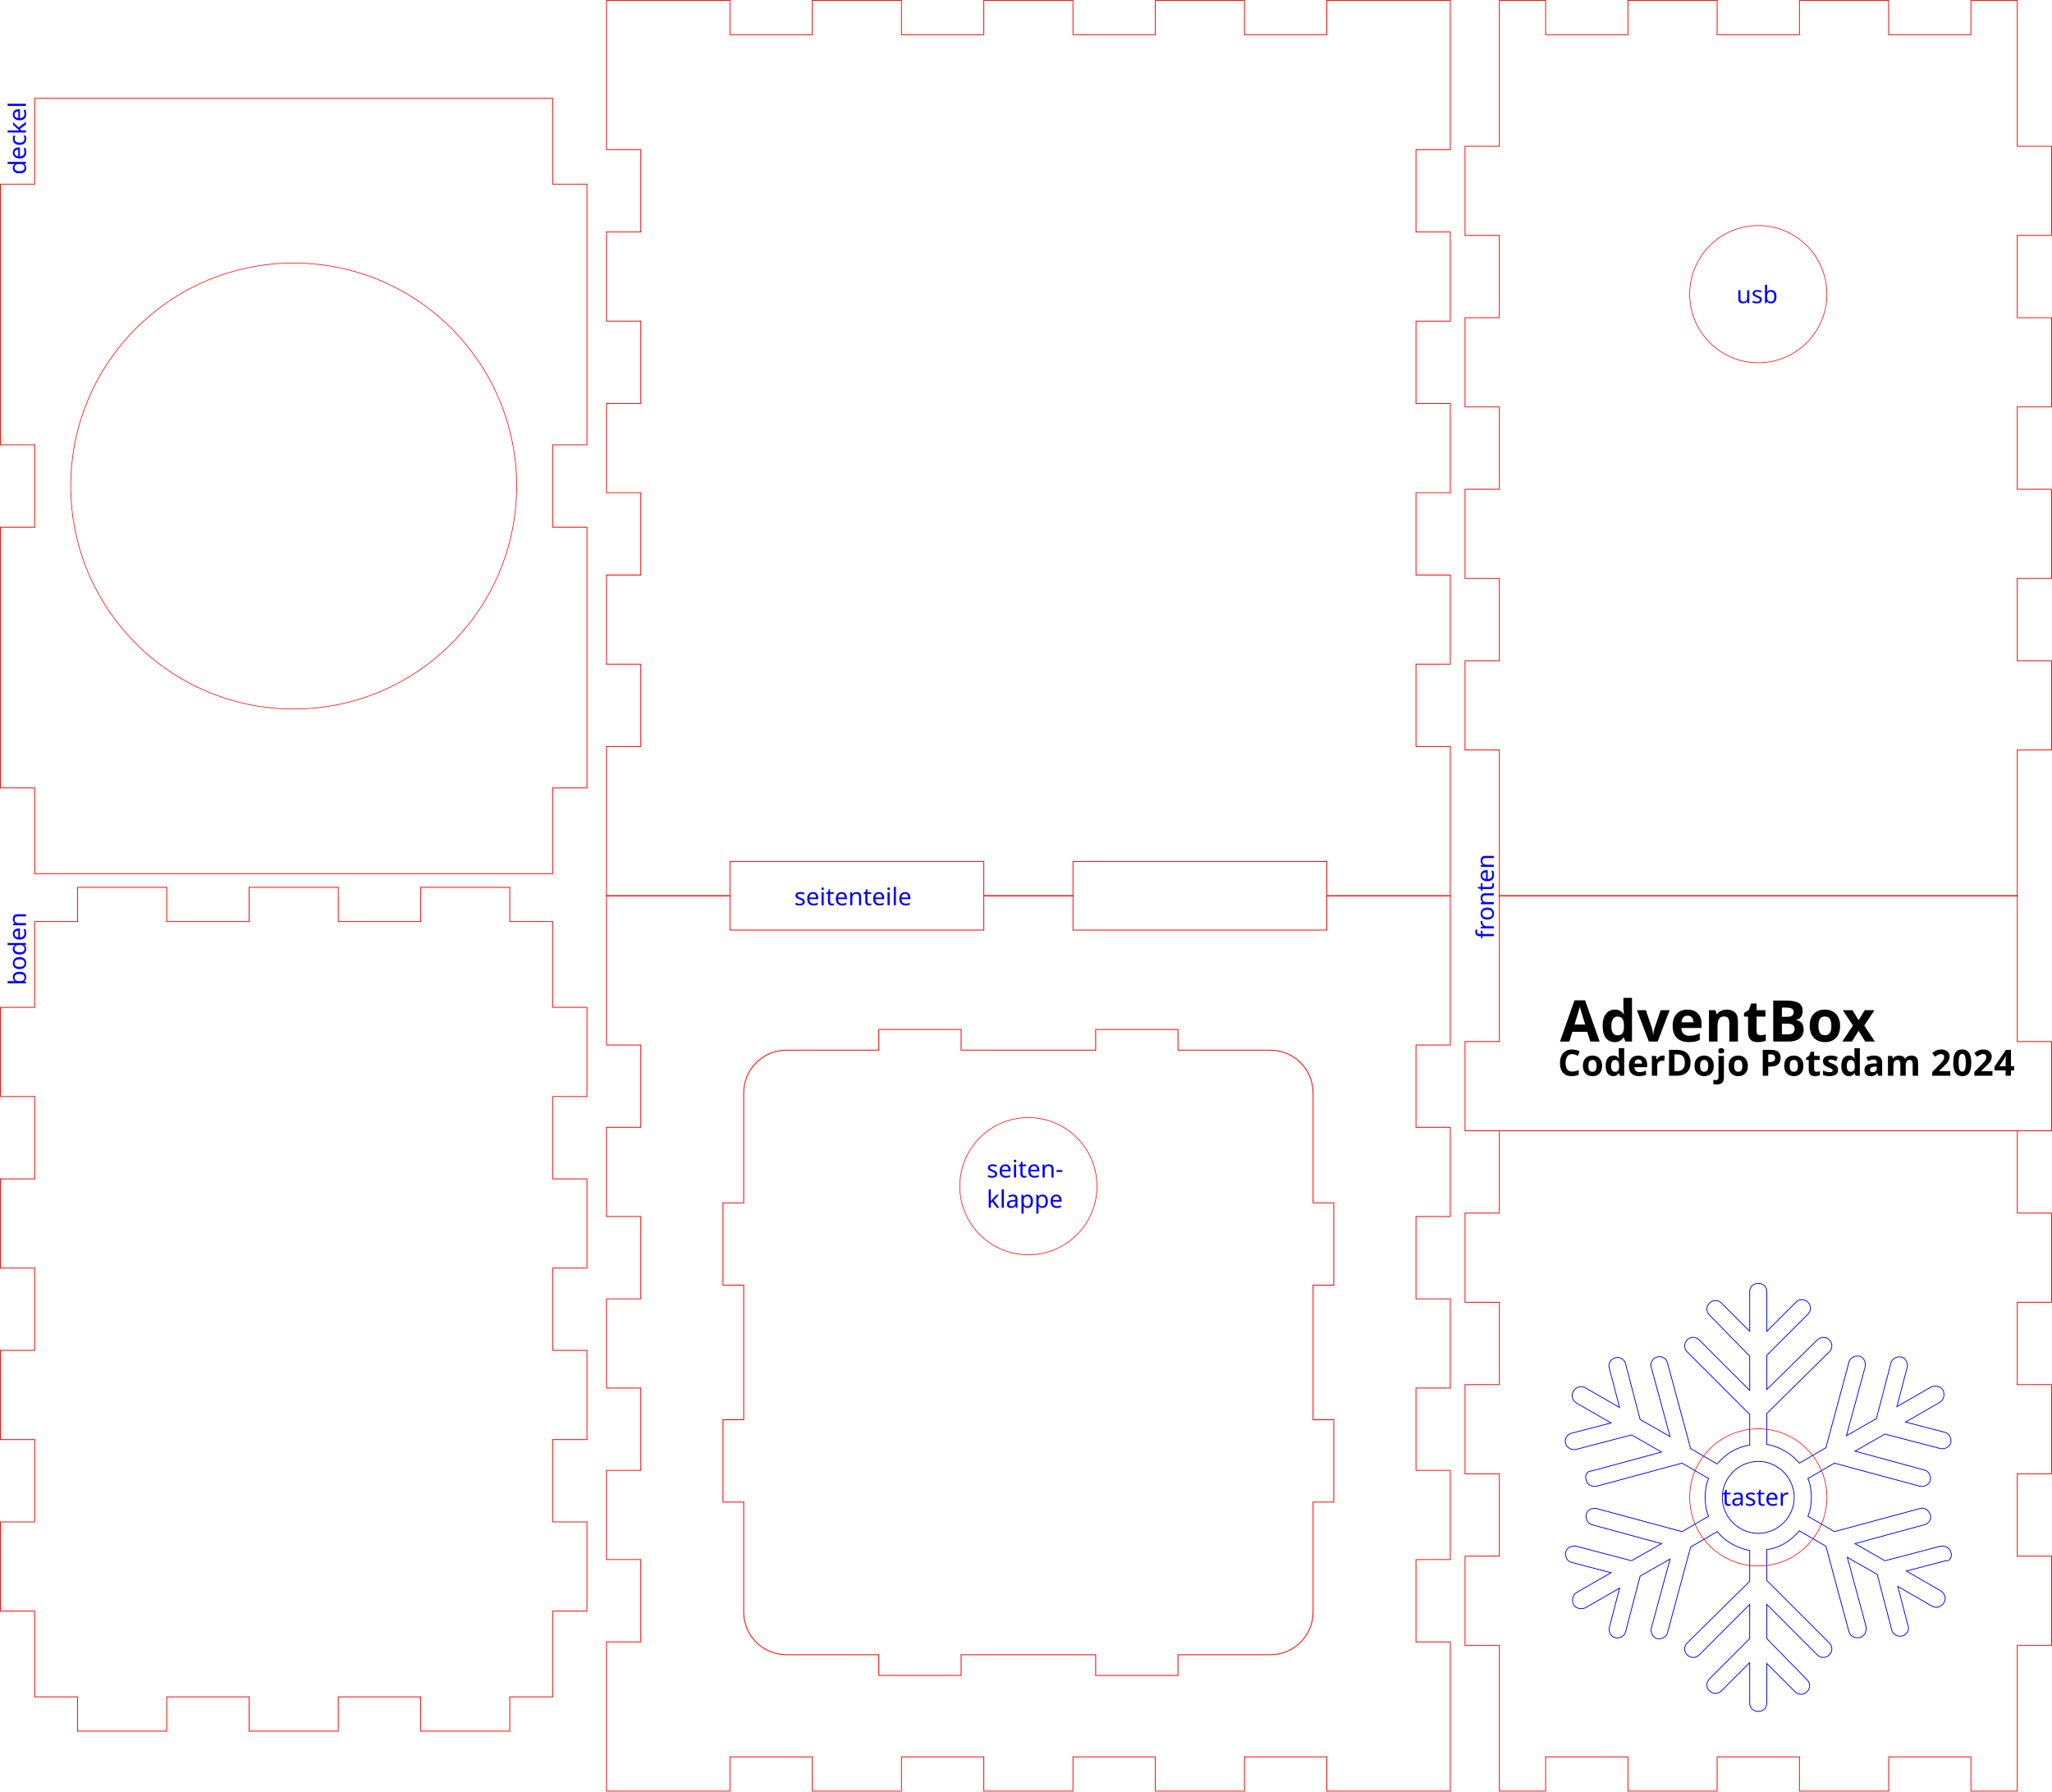
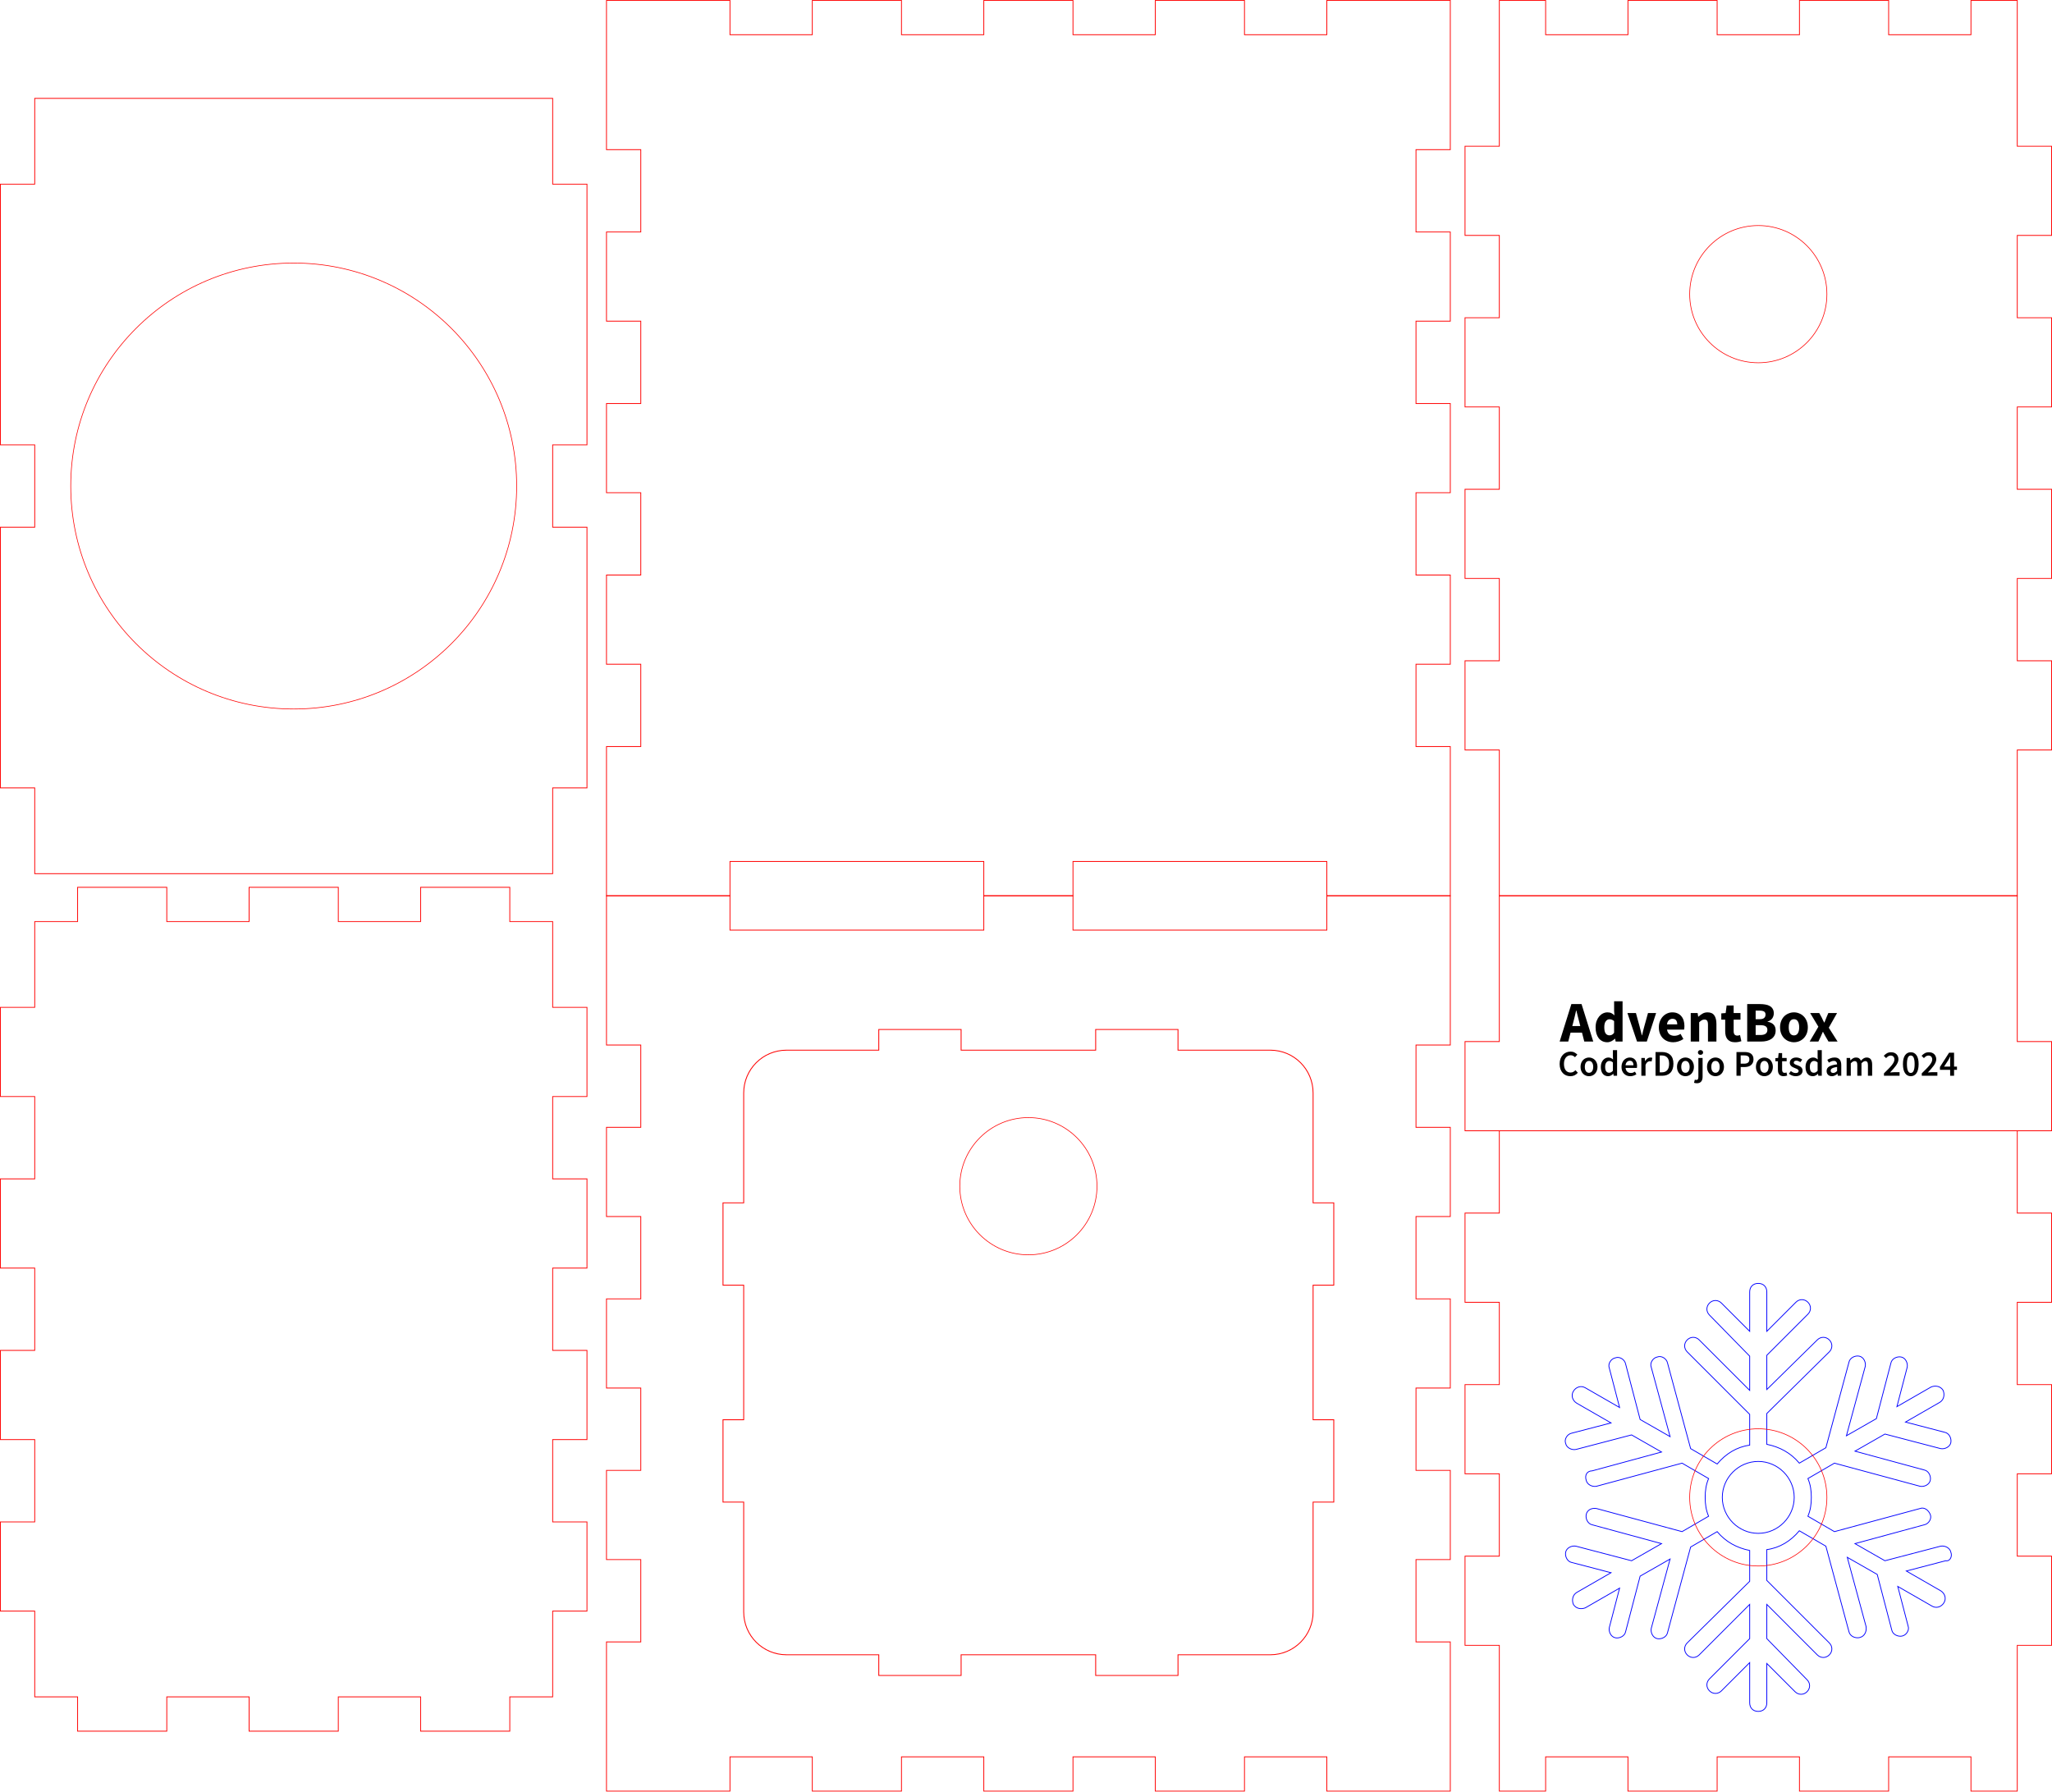
<svg xmlns="http://www.w3.org/2000/svg" width="239.294mm" height="208.9mm" viewBox="0 0 847.892 740.197" id="svg2" version="1.1">
  <defs id="defs4" />
-   <g id="layer3" style="display:inline" transform="translate(-337.1812,157.1031)">
+   <g id="layer3" style="display:none" transform="translate(-337.1812,157.1031)">
    <text xml:space="preserve" style="font-style:normal;font-weight:normal;line-height:0%;font-family:sans-serif;text-align:start;letter-spacing:0px;word-spacing:0px;text-anchor:start;fill:#000000;fill-opacity:1;stroke:none;stroke-width:1px;stroke-linecap:butt;stroke-linejoin:miter;stroke-opacity:1" x="84.923" y="347.925" id="text4157" transform="rotate(-90)">
      <tspan id="tspan4159" x="84.923" y="347.925" style="font-size:10px;line-height:1.25;text-align:start;text-anchor:start;fill:#0000ff">deckel</tspan>
    </text>
    <text xml:space="preserve" style="font-style:normal;font-weight:normal;line-height:0%;font-family:sans-serif;text-align:start;letter-spacing:0px;word-spacing:0px;text-anchor:start;fill:#000000;fill-opacity:1;stroke:none;stroke-width:1px;stroke-linecap:butt;stroke-linejoin:miter;stroke-opacity:1" x="-249.995" y="347.925" id="text4157-5" transform="rotate(-90)">
      <tspan id="tspan4159-2" x="-249.995" y="347.925" style="font-size:10px;line-height:1.25;text-align:start;text-anchor:start;fill:#0000ff">boden</tspan>
    </text>
    <text id="text6130" y="954.422" x="-230.755" style="font-style:normal;font-weight:normal;line-height:0%;font-family:sans-serif;text-align:start;letter-spacing:0px;word-spacing:0px;text-anchor:start;fill:#000000;fill-opacity:1;stroke:none;stroke-width:1px;stroke-linecap:butt;stroke-linejoin:miter;stroke-opacity:1" xml:space="preserve" transform="rotate(-90)">
      <tspan style="font-size:10px;line-height:1.25;text-align:start;text-anchor:start;fill:#0000ff" y="954.422" x="-230.755" id="tspan6132">fronten</tspan>
    </text>
    <text xml:space="preserve" style="font-style:normal;font-weight:normal;line-height:0%;font-family:sans-serif;text-align:start;letter-spacing:0px;word-spacing:0px;text-anchor:start;display:inline;fill:#000000;fill-opacity:1;stroke:none;stroke-width:1px;stroke-linecap:butt;stroke-linejoin:miter;stroke-opacity:1" x="1054.662" y="-31.844" id="text6134">
      <tspan id="tspan6136" x="1054.662" y="-31.844" style="font-size:10px;line-height:1.25;text-align:start;text-anchor:start;fill:#0000ff">usb</tspan>
    </text>
    <text xml:space="preserve" style="font-style:normal;font-weight:normal;line-height:0%;font-family:sans-serif;text-align:start;letter-spacing:0px;word-spacing:0px;text-anchor:start;display:inline;fill:#000000;fill-opacity:1;stroke:none;stroke-width:1px;stroke-linecap:butt;stroke-linejoin:miter;stroke-opacity:1" x="1048.883" y="464.993" id="text4157-5-1">
      <tspan id="tspan4159-2-7" x="1048.883" y="464.993" style="font-size:10px;line-height:1.25;text-align:start;text-anchor:start;fill:#0000ff">taster</tspan>
    </text>
    <text xml:space="preserve" style="font-style:normal;font-weight:normal;line-height:0%;font-family:sans-serif;text-align:start;letter-spacing:0px;word-spacing:0px;text-anchor:start;display:inline;fill:#000000;fill-opacity:1;stroke:none;stroke-width:1px;stroke-linecap:butt;stroke-linejoin:miter;stroke-opacity:1" x="744.882" y="329.394" id="text21">
      <tspan id="tspan21" x="744.882" y="329.394" style="font-size:10px;line-height:1.25;text-align:start;text-anchor:start;fill:#0000ff">seiten-</tspan>
      <tspan x="744.882" y="341.894" style="font-size:10px;line-height:1.25;text-align:start;text-anchor:start;fill:#0000ff" id="tspan22">klappe</tspan>
    </text>
+     <text xml:space="preserve" style="display:inline;font-style:normal;font-weight:normal;line-height:0%;font-family:sans-serif;text-align:start;letter-spacing:0px;word-spacing:0px;text-anchor:start;fill:#000000;fill-opacity:1;stroke:none;stroke-width:1px;stroke-linecap:butt;stroke-linejoin:miter;stroke-opacity:1" x="665.374" y="216.905" id="text4157-5-3" transform="translate(4.9164147e-6)">
+       <tspan id="tspan4159-2-1" x="665.374" y="216.905" style="font-size:10px;line-height:1.25;text-align:start;text-anchor:start;fill:#0000ff">seitenteile</tspan>
+     </text>
  </g>
  <g id="layer2" style="display:inline" transform="translate(-337.1812,157.1031)">
    <path style="display:inline;fill:none;fill-opacity:1;stroke:#0000ff;stroke-width:0.328;stroke-miterlimit:4;stroke-dasharray:none;stroke-opacity:1" id="path4" d="m 1143.274,484.193 c -0.354,-1.768 -2.476,-2.829 -4.244,-2.476 l -22.989,6.013 -12.379,-7.074 28.648,-7.781 c 1.768,-0.354 3.183,-2.476 2.476,-4.244 -0.707,-1.768 -2.476,-3.183 -4.244,-2.476 l -35.367,9.549 -10.964,-6.366 c 1.061,-2.476 1.415,-4.951 1.415,-7.781 0,-2.829 -0.354,-5.305 -1.415,-7.781 l 10.964,-6.366 35.367,9.549 c 1.769,0.354 3.891,-0.707 4.244,-2.476 0.354,-1.768 -0.707,-3.89 -2.476,-4.244 l -28.648,-7.781 12.379,-7.073 22.989,6.012 c 1.768,0.354 3.89,-0.707 4.244,-2.476 0.354,-1.768 -0.707,-3.89 -2.476,-4.244 l -16.269,-4.244 14.147,-8.134 c 1.769,-1.061 2.122,-3.183 1.415,-4.951 -1.061,-1.768 -3.183,-2.122 -4.951,-1.415 l -14.147,8.134 4.244,-16.269 c 0.354,-1.768 -0.707,-3.89 -2.476,-4.244 -1.768,-0.354 -3.89,0.707 -4.244,2.476 l -6.012,22.989 -12.379,7.073 7.781,-28.648 c 0.354,-1.769 -0.708,-3.891 -2.476,-4.244 -1.768,-0.354 -3.89,0.707 -4.244,2.476 l -9.549,35.368 -10.964,6.366 c -3.537,-4.244 -8.134,-6.72 -13.44,-7.781 v -12.732 l 25.818,-25.465 c 1.415,-1.415 1.415,-3.537 0,-4.951 -1.415,-1.415 -3.537,-1.415 -4.951,0 l -20.867,20.513 v -14.147 l 16.976,-16.977 c 1.415,-1.415 1.415,-3.537 0,-4.951 -1.415,-1.415 -3.537,-1.415 -4.952,0 l -12.025,12.025 v -16.269 c 0,-2.122 -1.415,-3.537 -3.537,-3.537 -2.122,0 -3.537,1.415 -3.537,3.537 v 16.269 l -11.671,-11.671 c -1.415,-1.415 -3.537,-1.415 -4.951,0 -1.415,1.415 -1.415,3.537 0,4.951 l 16.622,16.977 v 14.147 l -20.867,-20.867 c -1.415,-1.415 -3.537,-1.415 -4.952,0 -1.415,1.415 -1.415,3.537 0,4.951 l 25.818,25.818 v 12.732 c -5.305,0.707 -9.903,3.537 -13.44,7.781 l -10.964,-6.366 -9.549,-35.367 c -0.354,-1.768 -2.476,-3.183 -4.244,-2.476 -1.768,0.354 -3.183,2.476 -2.476,4.244 l 7.781,28.648 -12.378,-7.074 -6.012,-22.989 c -0.354,-1.768 -2.476,-3.183 -4.244,-2.476 -1.768,0.354 -3.183,2.476 -2.476,4.244 l 4.244,16.269 -14.147,-8.134 c -1.768,-1.061 -3.89,-0.354 -4.951,1.415 -1.061,1.768 -0.354,3.89 1.415,4.952 l 14.147,8.134 -16.269,4.244 c -1.768,0.354 -3.183,2.476 -2.476,4.244 0.354,1.769 2.476,2.83 4.244,2.476 l 22.989,-6.013 12.379,7.074 -28.648,7.781 c -2.122,0 -3.183,1.768 -2.476,3.89 0.354,1.769 2.476,2.83 4.244,2.476 l 35.367,-9.549 10.964,6.366 c -1.061,2.476 -1.415,4.951 -1.415,7.781 0,2.829 0.354,5.305 1.415,7.781 l -10.964,6.366 -35.367,-9.549 c -2.122,-0.354 -3.89,0.707 -4.244,2.476 -0.354,1.768 0.708,3.89 2.476,4.244 l 28.648,7.781 -12.379,7.074 -22.989,-6.013 c -1.769,-0.354 -3.891,0.707 -4.244,2.476 -0.354,1.768 0.707,3.89 2.476,4.244 l 16.269,4.244 -14.147,8.134 c -1.768,1.061 -2.122,3.183 -1.415,4.952 1.061,1.768 3.183,2.122 4.951,1.415 l 14.147,-8.134 -4.244,16.269 c -0.354,1.768 0.707,3.89 2.476,4.244 1.768,0.353 3.89,-0.708 4.244,-2.476 l 6.012,-22.989 12.378,-7.074 -7.781,28.648 c -0.354,1.768 0.707,3.891 2.476,4.244 1.768,0.354 3.89,-0.707 4.244,-2.476 l 9.549,-35.368 10.964,-6.366 c 3.537,4.244 8.134,6.72 13.44,7.781 v 12.732 l -25.818,25.465 c -1.415,1.415 -1.415,3.537 0,4.952 1.415,1.415 3.537,1.415 4.952,0 l 20.867,-20.867 v 14.147 l -16.622,16.623 c -1.415,1.415 -1.415,3.537 0,4.951 1.415,1.415 3.537,1.415 4.951,0 l 11.671,-11.671 v 16.622 c 0,2.122 1.415,3.537 3.537,3.537 2.122,0 3.537,-1.415 3.537,-3.537 v -16.269 l 11.671,11.671 c 1.415,1.415 3.537,1.415 4.952,0 1.415,-1.415 1.415,-3.537 0,-4.952 l -16.623,-16.977 v -14.147 l 20.867,20.867 c 1.415,1.415 3.537,1.415 4.951,0 1.415,-1.415 1.415,-3.537 0,-4.952 l -25.818,-25.818 v -12.732 c 5.305,-0.707 9.903,-3.537 13.44,-7.781 l 10.964,6.366 9.549,35.368 c 0.354,1.415 1.768,2.476 3.537,2.476 2.476,0 3.89,-2.122 3.537,-4.598 l -7.781,-28.648 12.379,7.074 6.012,22.989 c 0.354,1.768 2.476,2.829 4.244,2.476 1.768,-0.353 3.183,-2.476 2.475,-4.244 l -4.244,-16.269 14.147,8.134 c 1.768,1.061 3.89,0.354 4.952,-1.415 1.061,-1.768 0.353,-3.891 -1.415,-4.952 l -14.147,-8.135 16.269,-4.244 c 1.768,0.354 2.829,-1.768 2.122,-3.537 z m -79.577,-7.781 c 0,0 0,0 0,0 0,0 0,0 0,0 -8.134,0 -14.855,-6.72 -14.855,-14.854 0,-8.134 6.72,-14.854 14.855,-14.854 0,0 0,0 0,0 0,0 0,0 0,0 8.134,0 14.854,6.72 14.854,14.854 0,8.135 -6.72,14.854 -14.854,14.854 z" />
-     <text xml:space="preserve" style="font-weight:bold;font-size:23.75px;line-height:1.4;font-family:'Source Sans Pro';-inkscape-font-specification:'Source Sans Pro Bold';text-align:start;letter-spacing:0.183px;writing-mode:lr-tb;direction:ltr;text-anchor:start;display:inline;fill:#000000;stroke:none;stroke-width:0.853;stroke-dasharray:none;stroke-opacity:1" x="981.77" y="273.225" id="text40">
-       <tspan style="font-size:23.75px;fill:#000000;stroke:none;stroke-width:0.853" x="981.77" y="273.225" id="tspan41">AdventBox</tspan>
-     </text>
-     <text xml:space="preserve" style="font-style:normal;font-variant:normal;font-weight:600;font-stretch:normal;font-size:15px;line-height:1.4;font-family:'Source Sans Pro';-inkscape-font-specification:'Source Sans Pro Semi-Bold';text-align:start;letter-spacing:0.116px;writing-mode:lr-tb;direction:ltr;text-anchor:start;display:inline;fill:#000000;stroke:none;stroke-width:0.539;stroke-dasharray:none;stroke-opacity:1" x="980.893" y="287.36" id="text42">
-       <tspan style="font-style:normal;font-variant:normal;font-weight:600;font-stretch:normal;font-size:15px;font-family:'Source Sans Pro';-inkscape-font-specification:'Source Sans Pro Semi-Bold';fill:#000000;stroke:none;stroke-width:0.539" x="980.893" y="287.36" id="tspan42">CoderDojo Potsdam 2024</tspan>
-     </text>
+     <path style="font-weight:bold;font-size:23.75px;line-height:1.4;font-family:'Source Sans Pro';-inkscape-font-specification:'Source Sans Pro Bold';letter-spacing:0.183px;stroke-width:0.853" d="m 990.154,266.813 -0.356,-1.425 q -0.333,-1.164 -0.641,-2.47 -0.309,-1.306 -0.618,-2.518 h -0.095 q -0.285,1.235 -0.594,2.541 -0.285,1.282 -0.618,2.446 l -0.38,1.425 z m 0.713,2.731 h -4.726 l -0.95,3.681 h -3.562 l 4.845,-15.485 h 4.204 l 4.845,15.485 h -3.705 z m 5.622,-2.209 q 0,-1.449 0.404,-2.589 0.427,-1.14 1.093,-1.924 0.689,-0.807 1.567,-1.235 0.902,-0.427 1.829,-0.427 0.998,0 1.639,0.333 0.641,0.333 1.259,0.902 l -0.142,-1.805 v -4.014 h 3.491 v 16.649 h -2.85 l -0.237,-1.164 h -0.095 q -0.618,0.618 -1.449,1.045 -0.831,0.404 -1.686,0.404 -1.093,0 -1.995,-0.427 -0.879,-0.427 -1.52,-1.211 -0.618,-0.807 -0.974,-1.948 -0.333,-1.14 -0.333,-2.589 z m 3.586,-0.048 q 0,1.758 0.546,2.565 0.57,0.807 1.591,0.807 0.57,0 1.021,-0.237 0.475,-0.237 0.902,-0.831 v -4.821 q -0.475,-0.427 -0.974,-0.594 -0.499,-0.166 -0.974,-0.166 -0.831,0 -1.472,0.807 -0.641,0.784 -0.641,2.47 z m 9.564,-5.843 h 3.515 l 1.52,5.558 q 0.237,0.879 0.451,1.805 0.237,0.902 0.475,1.829 h 0.095 q 0.214,-0.926 0.427,-1.829 0.237,-0.926 0.475,-1.805 l 1.544,-5.558 h 3.349 l -3.848,11.78 h -4.037 z m 12.984,5.89 q 0,-1.425 0.475,-2.565 0.475,-1.164 1.235,-1.948 0.784,-0.807 1.781,-1.235 0.998,-0.427 2.066,-0.427 1.259,0 2.185,0.427 0.95,0.427 1.567,1.188 0.641,0.76 0.95,1.805 0.309,1.021 0.309,2.232 0,0.475 -0.047,0.879 -0.047,0.38 -0.095,0.594 h -7.054 q 0.237,1.354 1.045,1.971 0.831,0.594 2.019,0.594 1.259,0 2.541,-0.784 l 1.164,2.114 q -0.902,0.618 -2.019,0.974 -1.093,0.356 -2.161,0.356 -1.259,0 -2.351,-0.404 -1.093,-0.427 -1.9,-1.211 -0.807,-0.807 -1.259,-1.948 -0.451,-1.14 -0.451,-2.612 z m 7.6,-1.211 q 0,-1.021 -0.451,-1.663 -0.451,-0.641 -1.52,-0.641 -0.831,0 -1.472,0.57 -0.618,0.546 -0.807,1.734 z m 5.574,-4.679 h 2.85 l 0.237,1.496 h 0.095 q 0.76,-0.713 1.663,-1.235 0.902,-0.546 2.114,-0.546 1.924,0 2.779,1.259 0.879,1.259 0.879,3.491 v 7.315 h -3.491 v -6.864 q 0,-1.282 -0.356,-1.758 -0.333,-0.475 -1.093,-0.475 -0.665,0 -1.14,0.309 -0.475,0.285 -1.045,0.831 v 7.956 h -3.491 z m 14.243,2.731 h -1.615 v -2.589 l 1.805,-0.142 0.404,-3.135 h 2.897 v 3.135 h 2.826 v 2.731 h -2.826 v 4.726 q 0,0.998 0.404,1.449 0.427,0.427 1.116,0.427 0.285,0 0.57,-0.071 0.309,-0.071 0.546,-0.166 l 0.546,2.541 q -0.475,0.142 -1.116,0.285 -0.641,0.142 -1.496,0.142 -1.093,0 -1.876,-0.333 -0.76,-0.333 -1.259,-0.926 -0.475,-0.594 -0.713,-1.425 -0.214,-0.855 -0.214,-1.876 z m 9.089,-6.436 h 5.296 q 1.211,0 2.232,0.19 1.045,0.166 1.805,0.618 0.784,0.451 1.211,1.188 0.451,0.736 0.451,1.853 0,0.522 -0.166,1.045 -0.142,0.522 -0.451,0.974 -0.309,0.451 -0.807,0.807 -0.499,0.356 -1.164,0.522 v 0.095 q 1.663,0.309 2.494,1.188 0.855,0.879 0.855,2.446 0,1.188 -0.475,2.042 -0.451,0.855 -1.282,1.425 -0.807,0.546 -1.9,0.831 -1.093,0.261 -2.351,0.261 h -5.747 z m 5.13,6.246 q 1.282,0 1.853,-0.499 0.594,-0.522 0.594,-1.401 0,-0.879 -0.594,-1.259 -0.594,-0.38 -1.829,-0.38 h -1.663 v 3.539 z m 0.333,6.531 q 2.874,0 2.874,-2.114 0,-1.021 -0.713,-1.472 -0.713,-0.475 -2.161,-0.475 h -1.971 v 4.061 z m 8.115,-3.183 q 0,-1.472 0.475,-2.612 0.475,-1.164 1.259,-1.948 0.807,-0.784 1.853,-1.188 1.045,-0.427 2.161,-0.427 1.116,0 2.138,0.427 1.045,0.404 1.829,1.188 0.807,0.784 1.282,1.948 0.475,1.14 0.475,2.612 0,1.472 -0.475,2.636 -0.475,1.14 -1.282,1.924 -0.784,0.784 -1.829,1.211 -1.021,0.404 -2.138,0.404 -1.116,0 -2.161,-0.404 -1.045,-0.427 -1.853,-1.211 -0.784,-0.784 -1.259,-1.924 -0.475,-1.164 -0.475,-2.636 z m 3.586,0 q 0,1.544 0.522,2.446 0.546,0.902 1.639,0.902 1.069,0 1.615,-0.902 0.546,-0.902 0.546,-2.446 0,-1.544 -0.546,-2.446 -0.546,-0.902 -1.615,-0.902 -1.093,0 -1.639,0.902 -0.522,0.902 -0.522,2.446 z m 12.248,-0.237 -3.396,-5.652 h 3.752 l 1.045,1.9 q 0.237,0.499 0.475,1.021 0.261,0.499 0.522,0.998 h 0.095 q 0.19,-0.499 0.404,-0.998 0.214,-0.522 0.404,-1.021 l 0.807,-1.9 h 3.61 l -3.42,6.056 3.634,5.724 h -3.752 l -1.14,-1.948 q -0.285,-0.499 -0.57,-1.021 -0.261,-0.522 -0.546,-1.021 h -0.095 q -0.214,0.499 -0.451,1.021 -0.237,0.499 -0.451,1.021 l -0.926,1.948 h -3.61 z" id="text40" aria-label="AdventBox" />
+     <path style="font-weight:600;font-size:15px;line-height:1.4;font-family:'Source Sans Pro';-inkscape-font-specification:'Source Sans Pro Semi-Bold';letter-spacing:0.116px;stroke-width:0.539" d="m 981.628,282.485 q 0,-1.2 0.345,-2.145 0.36,-0.96 0.975,-1.62 0.615,-0.66 1.44,-1.005 0.825,-0.345 1.77,-0.345 0.9,0 1.605,0.375 0.72,0.375 1.185,0.87 l -0.975,1.08 q -0.375,-0.375 -0.81,-0.585 -0.42,-0.225 -0.99,-0.225 -0.615,0 -1.125,0.255 -0.495,0.24 -0.87,0.705 -0.36,0.45 -0.57,1.11 -0.195,0.66 -0.195,1.485 0,1.68 0.72,2.64 0.735,0.945 1.98,0.945 0.66,0 1.14,-0.255 0.495,-0.255 0.915,-0.72 l 0.975,1.065 q -0.6,0.69 -1.365,1.065 -0.765,0.36 -1.695,0.36 -0.945,0 -1.755,-0.33 -0.81,-0.33 -1.41,-0.975 -0.6,-0.645 -0.945,-1.59 -0.345,-0.945 -0.345,-2.16 z m 8.636,1.2 q 0,-0.915 0.285,-1.635 0.285,-0.72 0.765,-1.215 0.495,-0.495 1.125,-0.75 0.63,-0.27 1.32,-0.27 0.69,0 1.32,0.27 0.645,0.255 1.125,0.75 0.48,0.495 0.765,1.215 0.3,0.72 0.3,1.635 0,0.915 -0.3,1.635 -0.285,0.72 -0.765,1.215 -0.48,0.495 -1.125,0.75 -0.63,0.255 -1.32,0.255 -0.69,0 -1.32,-0.255 -0.63,-0.255 -1.125,-0.75 -0.48,-0.495 -0.765,-1.215 -0.285,-0.72 -0.285,-1.635 z m 1.77,0 q 0,1.11 0.45,1.785 0.465,0.66 1.275,0.66 0.81,0 1.275,-0.66 0.465,-0.675 0.465,-1.785 0,-1.125 -0.465,-1.785 -0.465,-0.675 -1.275,-0.675 -0.81,0 -1.275,0.675 -0.45,0.66 -0.45,1.785 z m 6.611,0 q 0,-0.9 0.255,-1.62 0.27,-0.72 0.705,-1.215 0.435,-0.495 0.99,-0.765 0.57,-0.27 1.17,-0.27 0.63,0 1.065,0.225 0.435,0.21 0.87,0.585 l -0.06,-1.185 v -2.67 h 1.725 v 10.59 h -1.425 l -0.12,-0.795 h -0.06 q -0.405,0.405 -0.945,0.69 -0.54,0.285 -1.14,0.285 -1.395,0 -2.22,-1.005 -0.81,-1.02 -0.81,-2.85 z m 1.785,-0.015 q 0,1.2 0.42,1.83 0.435,0.615 1.245,0.615 0.825,0 1.545,-0.825 v -3.435 q -0.39,-0.345 -0.765,-0.48 -0.36,-0.135 -0.735,-0.135 -0.72,0 -1.215,0.63 -0.495,0.63 -0.495,1.8 z m 6.761,0.015 q 0,-0.9 0.285,-1.62 0.285,-0.72 0.75,-1.215 0.48,-0.495 1.095,-0.765 0.615,-0.27 1.26,-0.27 0.75,0 1.32,0.255 0.57,0.255 0.945,0.72 0.39,0.465 0.585,1.11 0.195,0.645 0.195,1.41 0,0.51 -0.075,0.81 h -4.68 q 0.12,1.005 0.69,1.545 0.585,0.54 1.485,0.54 0.48,0 0.885,-0.135 0.42,-0.15 0.825,-0.405 l 0.585,1.08 q -0.525,0.345 -1.17,0.57 -0.645,0.225 -1.35,0.225 -0.765,0 -1.425,-0.255 -0.66,-0.27 -1.155,-0.765 -0.495,-0.495 -0.78,-1.2 -0.27,-0.72 -0.27,-1.635 z m 4.935,-0.66 q 0,-0.885 -0.375,-1.38 -0.36,-0.495 -1.125,-0.495 -0.66,0 -1.155,0.48 -0.495,0.465 -0.615,1.395 z m 3.266,-3.03 h 1.425 l 0.12,1.305 h 0.06 q 0.39,-0.72 0.945,-1.095 0.555,-0.39 1.14,-0.39 0.525,0 0.84,0.15 l -0.3,1.5 q -0.195,-0.06 -0.36,-0.09 -0.165,-0.03 -0.405,-0.03 -0.435,0 -0.915,0.345 -0.48,0.33 -0.825,1.17 v 4.5 h -1.725 z m 5.861,-2.445 h 2.625 q 2.25,0 3.51,1.215 1.26,1.215 1.26,3.645 0,1.215 -0.33,2.145 -0.315,0.93 -0.93,1.56 -0.6,0.615 -1.47,0.93 -0.855,0.315 -1.95,0.315 h -2.715 z m 2.505,8.4 q 1.5,0 2.295,-0.855 0.81,-0.87 0.81,-2.685 0,-1.8 -0.81,-2.625 -0.81,-0.825 -2.295,-0.825 h -0.765 v 6.99 z m 6.356,-2.265 q 0,-0.915 0.285,-1.635 0.285,-0.72 0.765,-1.215 0.495,-0.495 1.125,-0.75 0.63,-0.27 1.32,-0.27 0.69,0 1.32,0.27 0.645,0.255 1.125,0.75 0.48,0.495 0.765,1.215 0.3,0.72 0.3,1.635 0,0.915 -0.3,1.635 -0.285,0.72 -0.765,1.215 -0.48,0.495 -1.125,0.75 -0.63,0.255 -1.32,0.255 -0.69,0 -1.32,-0.255 -0.63,-0.255 -1.125,-0.75 -0.48,-0.495 -0.765,-1.215 -0.285,-0.72 -0.285,-1.635 z m 1.77,0 q 0,1.11 0.45,1.785 0.465,0.66 1.275,0.66 0.81,0 1.275,-0.66 0.465,-0.675 0.465,-1.785 0,-1.125 -0.465,-1.785 -0.465,-0.675 -1.275,-0.675 -0.81,0 -1.275,0.675 -0.45,0.66 -0.45,1.785 z m 7.076,-3.69 h 1.74 v 7.74 q 0,0.585 -0.12,1.08 -0.12,0.495 -0.405,0.855 -0.27,0.375 -0.72,0.57 -0.45,0.21 -1.095,0.21 -0.405,0 -0.69,-0.06 -0.3,-0.06 -0.51,-0.135 l 0.33,-1.29 q 0.15,0.045 0.315,0.075 0.15,0.045 0.315,0.045 0.495,0 0.66,-0.345 0.18,-0.33 0.18,-0.975 z m 0.87,-1.29 q -0.45,0 -0.765,-0.27 -0.3,-0.27 -0.3,-0.705 0,-0.435 0.3,-0.705 0.315,-0.285 0.765,-0.285 0.465,0 0.765,0.285 0.315,0.27 0.315,0.705 0,0.435 -0.315,0.705 -0.3,0.27 -0.765,0.27 z m 2.696,4.98 q 0,-0.915 0.285,-1.635 0.285,-0.72 0.765,-1.215 0.495,-0.495 1.125,-0.75 0.63,-0.27 1.32,-0.27 0.69,0 1.32,0.27 0.645,0.255 1.125,0.75 0.48,0.495 0.765,1.215 0.3,0.72 0.3,1.635 0,0.915 -0.3,1.635 -0.285,0.72 -0.765,1.215 -0.48,0.495 -1.125,0.75 -0.63,0.255 -1.32,0.255 -0.69,0 -1.32,-0.255 -0.63,-0.255 -1.125,-0.75 -0.48,-0.495 -0.765,-1.215 -0.285,-0.72 -0.285,-1.635 z m 1.77,0 q 0,1.11 0.45,1.785 0.465,0.66 1.275,0.66 0.81,0 1.275,-0.66 0.465,-0.675 0.465,-1.785 0,-1.125 -0.465,-1.785 -0.465,-0.675 -1.275,-0.675 -0.81,0 -1.275,0.675 -0.45,0.66 -0.45,1.785 z m 10.401,-6.135 h 3.3 q 0.81,0 1.485,0.15 0.69,0.15 1.185,0.51 0.495,0.36 0.78,0.945 0.285,0.57 0.285,1.425 0,0.81 -0.285,1.41 -0.285,0.6 -0.795,1.005 -0.495,0.39 -1.185,0.585 -0.675,0.18 -1.47,0.18 h -1.56 v 3.6 h -1.74 z m 3.165,4.815 q 2.16,0 2.16,-1.785 0,-0.93 -0.54,-1.275 -0.54,-0.36 -1.62,-0.36 h -1.425 v 3.42 z m 4.871,1.32 q 0,-0.915 0.285,-1.635 0.285,-0.72 0.765,-1.215 0.495,-0.495 1.125,-0.75 0.63,-0.27 1.32,-0.27 0.69,0 1.32,0.27 0.645,0.255 1.125,0.75 0.48,0.495 0.765,1.215 0.3,0.72 0.3,1.635 0,0.915 -0.3,1.635 -0.285,0.72 -0.765,1.215 -0.48,0.495 -1.125,0.75 -0.63,0.255 -1.32,0.255 -0.69,0 -1.32,-0.255 -0.63,-0.255 -1.125,-0.75 -0.48,-0.495 -0.765,-1.215 -0.285,-0.72 -0.285,-1.635 z m 1.77,0 q 0,1.11 0.45,1.785 0.465,0.66 1.275,0.66 0.81,0 1.275,-0.66 0.465,-0.675 0.465,-1.785 0,-1.125 -0.465,-1.785 -0.465,-0.675 -1.275,-0.675 -0.81,0 -1.275,0.675 -0.45,0.66 -0.45,1.785 z m 7.316,-2.325 h -1.05 v -1.29 l 1.14,-0.075 0.21,-2.01 h 1.44 v 2.01 h 1.875 v 1.365 h -1.875 v 3.51 q 0,1.29 1.035,1.29 0.195,0 0.39,-0.045 0.21,-0.045 0.375,-0.12 l 0.3,1.275 q -0.3,0.105 -0.69,0.18 -0.375,0.09 -0.81,0.09 -0.645,0 -1.095,-0.195 -0.435,-0.195 -0.72,-0.54 -0.27,-0.36 -0.405,-0.84 -0.12,-0.495 -0.12,-1.095 z m 5.351,4.05 q 0.495,0.39 0.975,0.615 0.495,0.21 1.065,0.21 0.6,0 0.885,-0.24 0.285,-0.255 0.285,-0.645 0,-0.225 -0.135,-0.39 -0.135,-0.18 -0.36,-0.315 -0.225,-0.135 -0.51,-0.24 -0.285,-0.12 -0.57,-0.24 -0.36,-0.135 -0.735,-0.315 -0.375,-0.18 -0.675,-0.435 -0.285,-0.255 -0.48,-0.585 -0.18,-0.345 -0.18,-0.81 0,-0.975 0.72,-1.59 0.72,-0.615 1.965,-0.615 0.765,0 1.38,0.27 0.615,0.27 1.065,0.615 l -0.795,1.05 q -0.39,-0.285 -0.795,-0.45 -0.39,-0.18 -0.825,-0.18 -0.555,0 -0.825,0.24 -0.255,0.225 -0.255,0.57 0,0.225 0.12,0.39 0.135,0.15 0.345,0.27 0.21,0.12 0.48,0.225 0.285,0.105 0.585,0.21 0.375,0.135 0.75,0.315 0.375,0.165 0.675,0.42 0.315,0.255 0.495,0.63 0.195,0.36 0.195,0.87 0,0.48 -0.195,0.9 -0.18,0.405 -0.54,0.72 -0.36,0.3 -0.9,0.48 -0.54,0.18 -1.23,0.18 -0.765,0 -1.515,-0.285 -0.735,-0.3 -1.275,-0.735 z m 6.056,-1.725 q 0,-0.9 0.255,-1.62 0.27,-0.72 0.705,-1.215 0.435,-0.495 0.99,-0.765 0.57,-0.27 1.17,-0.27 0.63,0 1.065,0.225 0.435,0.21 0.87,0.585 l -0.06,-1.185 v -2.67 h 1.725 v 10.59 h -1.425 l -0.12,-0.795 h -0.06 q -0.405,0.405 -0.945,0.69 -0.54,0.285 -1.14,0.285 -1.395,0 -2.22,-1.005 -0.81,-1.02 -0.81,-2.85 z m 1.785,-0.015 q 0,1.2 0.42,1.83 0.435,0.615 1.245,0.615 0.825,0 1.545,-0.825 v -3.435 q -0.39,-0.345 -0.765,-0.48 -0.36,-0.135 -0.735,-0.135 -0.72,0 -1.215,0.63 -0.495,0.63 -0.495,1.8 z m 6.926,1.71 q 0,-1.185 1.035,-1.83 1.035,-0.645 3.3,-0.9 0,-0.285 -0.075,-0.54 -0.075,-0.27 -0.24,-0.465 -0.15,-0.21 -0.405,-0.315 -0.24,-0.12 -0.615,-0.12 -0.555,0 -1.08,0.21 -0.51,0.21 -0.99,0.51 l -0.63,-1.155 q 0.615,-0.39 1.365,-0.675 0.765,-0.285 1.65,-0.285 1.395,0 2.07,0.825 0.675,0.81 0.675,2.355 v 4.365 h -1.41 l -0.135,-0.81 h -0.045 q -0.495,0.42 -1.065,0.705 -0.555,0.285 -1.215,0.285 -0.975,0 -1.59,-0.585 -0.6,-0.6 -0.6,-1.575 z m 1.68,-0.135 q 0,0.495 0.285,0.72 0.3,0.225 0.765,0.225 0.45,0 0.825,-0.21 0.375,-0.21 0.78,-0.6 v -1.65 q -0.75,0.09 -1.26,0.24 -0.51,0.15 -0.825,0.345 -0.3,0.18 -0.435,0.42 -0.135,0.24 -0.135,0.51 z m 6.596,-5.25 h 1.425 l 0.12,1.005 h 0.06 q 0.465,-0.495 1.005,-0.84 0.555,-0.345 1.245,-0.345 0.81,0 1.29,0.345 0.495,0.345 0.75,0.975 0.525,-0.57 1.095,-0.945 0.57,-0.375 1.275,-0.375 1.17,0 1.725,0.765 0.555,0.75 0.555,2.16 v 4.62 h -1.74 v -4.395 q 0,-0.915 -0.285,-1.29 -0.27,-0.375 -0.84,-0.375 -0.69,0 -1.545,0.915 v 5.145 h -1.725 v -4.395 q 0,-0.915 -0.285,-1.29 -0.27,-0.375 -0.855,-0.375 -0.69,0 -1.545,0.915 v 5.145 h -1.725 z m 15.426,6.36 q 0.99,-0.96 1.785,-1.77 0.81,-0.81 1.365,-1.5 0.57,-0.69 0.87,-1.29 0.3,-0.6 0.3,-1.14 0,-0.765 -0.405,-1.2 -0.405,-0.45 -1.17,-0.45 -0.555,0 -1.02,0.315 -0.45,0.315 -0.84,0.75 l -0.96,-0.96 q 0.66,-0.705 1.35,-1.08 0.705,-0.39 1.695,-0.39 0.69,0 1.245,0.21 0.555,0.21 0.945,0.6 0.39,0.375 0.6,0.915 0.225,0.54 0.225,1.2 0,0.63 -0.285,1.29 -0.27,0.645 -0.75,1.32 -0.465,0.66 -1.095,1.365 -0.63,0.705 -1.335,1.455 0.375,-0.03 0.81,-0.06 0.435,-0.045 0.78,-0.045 h 2.34 v 1.47 h -6.45 z m 11.081,1.185 q -1.5,0 -2.37,-1.275 -0.87,-1.29 -0.87,-3.72 0,-2.43 0.87,-3.66 0.87,-1.245 2.37,-1.245 1.5,0 2.37,1.245 0.87,1.245 0.87,3.66 0,2.43 -0.87,3.72 -0.87,1.275 -2.37,1.275 z m 0,-1.35 q 0.345,0 0.63,-0.18 0.3,-0.195 0.51,-0.63 0.21,-0.435 0.33,-1.125 0.12,-0.69 0.12,-1.71 0,-1.005 -0.12,-1.68 -0.12,-0.69 -0.33,-1.11 -0.21,-0.42 -0.51,-0.585 -0.285,-0.18 -0.63,-0.18 -0.345,0 -0.645,0.18 -0.285,0.165 -0.495,0.585 -0.21,0.42 -0.33,1.11 -0.12,0.675 -0.12,1.68 0,1.02 0.12,1.71 0.12,0.69 0.33,1.125 0.21,0.435 0.495,0.63 0.3,0.18 0.645,0.18 z m 4.541,0.165 q 0.99,-0.96 1.785,-1.77 0.81,-0.81 1.365,-1.5 0.57,-0.69 0.87,-1.29 0.3,-0.6 0.3,-1.14 0,-0.765 -0.405,-1.2 -0.405,-0.45 -1.17,-0.45 -0.555,0 -1.02,0.315 -0.45,0.315 -0.84,0.75 l -0.96,-0.96 q 0.66,-0.705 1.35,-1.08 0.705,-0.39 1.695,-0.39 0.69,0 1.245,0.21 0.555,0.21 0.945,0.6 0.39,0.375 0.6,0.915 0.225,0.54 0.225,1.2 0,0.63 -0.285,1.29 -0.27,0.645 -0.75,1.32 -0.465,0.66 -1.095,1.365 -0.63,0.705 -1.335,1.455 0.375,-0.03 0.81,-0.06 0.435,-0.045 0.78,-0.045 h 2.34 v 1.47 h -6.45 z m 11.726,-2.79 v -2.16 q 0,-0.42 0.015,-0.99 0.03,-0.57 0.06,-0.99 h -0.06 q -0.18,0.375 -0.375,0.735 -0.195,0.36 -0.405,0.75 l -1.74,2.655 z m 2.82,1.335 h -1.2 v 2.46 h -1.62 v -2.46 h -4.215 v -1.17 l 3.78,-5.91 h 2.055 v 5.745 h 1.2 z" id="text42" aria-label="CoderDojo Potsdam 2024" />
  </g>
  <g id="layer1" style="display:inline" transform="translate(-337.1812,157.1031)">
    <circle style="opacity:1;fill:none;fill-opacity:1;stroke:#ff0000;stroke-width:0.292;stroke-linecap:round;stroke-linejoin:round;stroke-miterlimit:10;stroke-dasharray:none;stroke-opacity:1" id="path4378" cx="153.742" cy="437.238" r="0" />
    <g id="g15" transform="translate(-380.9382,-345.0088)" />
    <g id="g19" transform="matrix(1,0,0,-1,-380.9382,1408.987)" />
    <g id="g23" transform="rotate(90,513.7979,514.0242)" />
    <g id="g20" transform="translate(3.75,6.77457)">
      <circle style="fill:none;stroke:#ff0000;stroke-width:0.266;stroke-dasharray:none;stroke-opacity:1" id="path30" cx="454.789" cy="36.928" r="92.126" />
      <path d="m 333.608,-16.93 v 36.85 h 14.173 v 34.016 h -14.173 v 36.85 34.016 36.85 h 14.173 v 35.433 h 17.717 36.85 34.016 36.85 34.016 36.85 17.717 v -35.433 h 14.173 v -36.85 -34.016 -36.85 h -14.173 v -34.016 h 14.173 v -36.85 -34.016 -36.85 h -14.173 v -35.433 h -17.717 -36.85 -34.016 -36.85 -34.016 -36.85 -17.717 v 35.433 h -14.173 v 36.85 z" id="top_outsideCutPath" stroke="#FF0000" stroke-width="0.1" style="font-size:12px;fill:none;fill-rule:evenodd;stroke:#ff0000;stroke-width:0.354;stroke-linecap:round" vector-effect="non-scaling-stroke" />
    </g>
    <path d="m 351.532,295.942 v 34.016 h -14.173 v 36.85 h 14.173 v 34.016 h -14.173 v 36.85 h 14.173 v 34.016 h -14.173 v 36.85 h 14.173 v 35.433 h 17.717 v 14.173 h 36.85 V 543.973 h 34.016 v 14.173 H 476.965 V 543.973 h 34.016 v 14.173 h 36.85 V 543.973 h 17.717 v -35.433 h 14.173 v -36.85 h -14.173 v -34.016 h 14.173 v -36.85 h -14.173 v -34.016 h 14.173 v -36.85 h -14.173 v -34.016 h 14.173 v -36.85 h -14.173 v -35.433 h -17.717 v -14.173 h -36.85 v 14.173 H 476.965 v -14.173 h -36.85 v 14.173 h -34.016 v -14.173 h -36.85 v 14.173 h -17.717 v 35.433 h -14.173 v 36.85 z" id="bottom_outsideCutPath" stroke="#FF0000" stroke-width="0.1" style="font-size:12px;fill:none;fill-rule:evenodd;stroke:#ff0000;stroke-width:0.354;stroke-linecap:round" vector-effect="non-scaling-stroke" />
    <path d="m 885.423,-142.753 h -34.016 v -14.173 H 814.557 v 14.173 h -34.016 v -14.173 h -36.85 v 14.173 h -34.016 v -14.173 h -36.85 v 14.173 h -34.016 v -14.173 h -51.024 v 61.654 h 14.173 v 34.016 h -14.173 v 36.85 h 14.173 V 9.61 h -14.173 v 36.85 h 14.173 v 34.016 h -14.173 v 36.85 h 14.173 v 34.016 h -14.173 v 61.654 h 51.024 v -14.173 h 34.016 36.85 34.016 v 14.173 h 36.85 v -14.173 h 34.016 36.85 34.016 v 14.173 h 51.024 V 151.342 h -14.173 v -34.016 h 14.173 V 80.476 H 922.274 V 46.46 h 14.173 V 9.61 h -14.173 v -34.016 h 14.173 v -36.85 h -14.173 v -34.016 h 14.173 v -61.654 h -51.024 z" id="path8" stroke="#FF0000" stroke-width="0.1" style="font-size:12px;fill:none;fill-rule:evenodd;stroke:#ff0000;stroke-width:0.354;stroke-linecap:round" vector-effect="non-scaling-stroke" />
    <g id="g17" transform="translate(-7.5)">
      <path d="m 1159.089,-142.753 h -34.016 v -14.173 h -36.85 v 14.173 h -34.016 v -14.173 h -36.85 v 14.173 h -34.016 v -14.173 h -19.134 v 60.236 h -14.173 v 36.85 h 14.173 v 34.016 h -14.173 v 36.85 h 14.173 v 34.016 h -14.173 v 36.85 h 14.173 v 34.016 h -14.173 v 36.85 h 14.173 v 60.236 h 19.134 34.016 36.85 34.016 36.85 34.016 19.134 v -60.236 h 14.173 v -36.85 h -14.173 V 81.893 h 14.173 V 45.043 h -14.173 v -34.016 h 14.173 v -36.85 h -14.173 v -34.016 h 14.173 v -36.85 h -14.173 v -60.236 h -19.134 z" id="path10" stroke="#FF0000" stroke-width="0.1" style="font-size:12px;display:inline;fill:none;fill-rule:evenodd;stroke:#ff0000;stroke-width:0.354;stroke-linecap:round;stroke-opacity:1" vector-effect="non-scaling-stroke" />
      <circle style="fill:none;stroke:#ff0000;stroke-width:0.266" id="circle36" cx="-1071.215" cy="35.568" r="28.346" transform="scale(-1)" />
    </g>
    <g id="g18" transform="translate(-7.5)">
      <circle style="fill:none;stroke:#ff0000;stroke-width:0.266" id="circle11" cx="1071.215" cy="461.558" r="28.346" />
      <path d="m 983.341,568.743 h 34.016 v 14.173 h 36.85 v -14.173 h 34.016 v 14.173 h 36.85 v -14.173 h 34.016 v 14.173 h 19.134 v -60.236 h 14.173 v -36.85 h -14.173 v -34.016 h 14.173 v -36.85 h -14.173 v -34.016 h 14.173 V 344.098 h -14.173 V 310.082 H 964.207 v 34.016 h -14.173 v 36.85 h 14.173 v 34.016 h -14.173 v 36.85 h 14.173 v 34.016 h -14.173 v 36.85 h 14.173 v 60.236 h 19.134 z" id="path12" stroke="#FF0000" stroke-width="0.1" style="font-size:12px;fill:none;fill-rule:evenodd;stroke:#ff0000;stroke-width:0.354;stroke-linecap:round;stroke-opacity:1" vector-effect="non-scaling-stroke" />
      <path d="m 1178.223,310.082 h 14.173 v -36.85 h -14.173 v -60.236 h -19.134 -34.016 -36.85 -34.016 -36.85 -34.016 -19.134 v 60.236 h -14.173 v 36.85 h 14.173 z" id="path13" stroke="#FF0000" stroke-width="0.1" style="font-size:12px;fill:none;fill-rule:evenodd;stroke:#ff0000;stroke-width:0.354;stroke-linecap:round;stroke-opacity:1" vector-effect="non-scaling-stroke" />
    </g>
    <g id="g16">
-       <text xml:space="preserve" style="font-style:normal;font-weight:normal;line-height:0%;font-family:sans-serif;text-align:start;letter-spacing:0px;word-spacing:0px;text-anchor:start;display:inline;fill:#000000;fill-opacity:1;stroke:none;stroke-width:1px;stroke-linecap:butt;stroke-linejoin:miter;stroke-opacity:1" x="665.374" y="216.905" id="text4157-5-3" transform="translate(4.2617447e-6)">
-         <tspan id="tspan4159-2-1" x="665.374" y="216.905" style="font-size:10px;line-height:1.25;text-align:start;text-anchor:start;fill:#0000ff">seitenteile</tspan>
-       </text>
      <path id="rect8-9" style="display:inline;fill:none;stroke:#ff0000;stroke-width:0.354;stroke-dasharray:none;stroke-opacity:1" d="m 700.3,-268.231 v -8.549 h -38.104 c -9.815,0 -17.717,-7.901 -17.717,-17.715 v -7.264 -38.104 h -8.549 v -34.016 h 8.549 v -55.602 h -8.549 v -34.016 h 8.549 v -38.104 -7.266 c 0,-9.815 7.902,-17.715 17.717,-17.715 H 700.3 v -8.549 h 34.016 v 8.549 h 55.602 v -8.549 h 34.016 v 8.549 h 38.104 c 9.815,0 17.717,7.901 17.717,17.715 v 45.37 h 8.549 v 34.016 h -8.549 v 55.602 h 8.549 v 34.016 h -8.549 v 45.368 c 0,9.815 -7.902,17.715 -17.717,17.715 h -38.104 v 8.549 H 789.917 v -8.549 h -55.602 v 8.549 z" transform="scale(1,-1)" />
      <path d="m 638.809,568.743 h 34.016 v 14.173 h 36.85 v -14.173 h 34.016 v 14.173 h 36.85 v -14.173 h 34.016 v 14.173 h 36.85 v -14.173 h 34.016 v 14.173 h 51.024 V 521.263 H 922.274 V 487.247 h 14.173 v -36.85 h -14.173 v -34.016 h 14.173 v -36.85 h -14.173 v -34.016 h 14.173 v -36.85 h -14.173 v -34.016 h 14.173 v -61.654 h -51.024 v 14.173 h -34.016 -36.85 -34.016 v -14.173 h -36.85 v 14.173 H 709.675 672.825 638.809 v -14.173 h -51.024 v 61.654 h 14.173 v 34.016 h -14.173 v 36.85 h 14.173 v 34.016 h -14.173 v 36.85 h 14.173 v 34.016 h -14.173 v 36.85 h 14.173 v 34.016 h -14.173 v 61.654 h 51.024 z" id="path9" stroke="#FF0000" stroke-width="0.1" style="font-size:12px;fill:none;fill-rule:evenodd;stroke:#ff0000;stroke-width:0.354;stroke-linecap:round" vector-effect="non-scaling-stroke" />
      <circle style="display:inline;fill:none;stroke:#ff0000;stroke-width:0.266" id="circle16" cx="-762.116" cy="-332.99" r="28.346" transform="scale(-1)" />
    </g>
  </g>
</svg>
